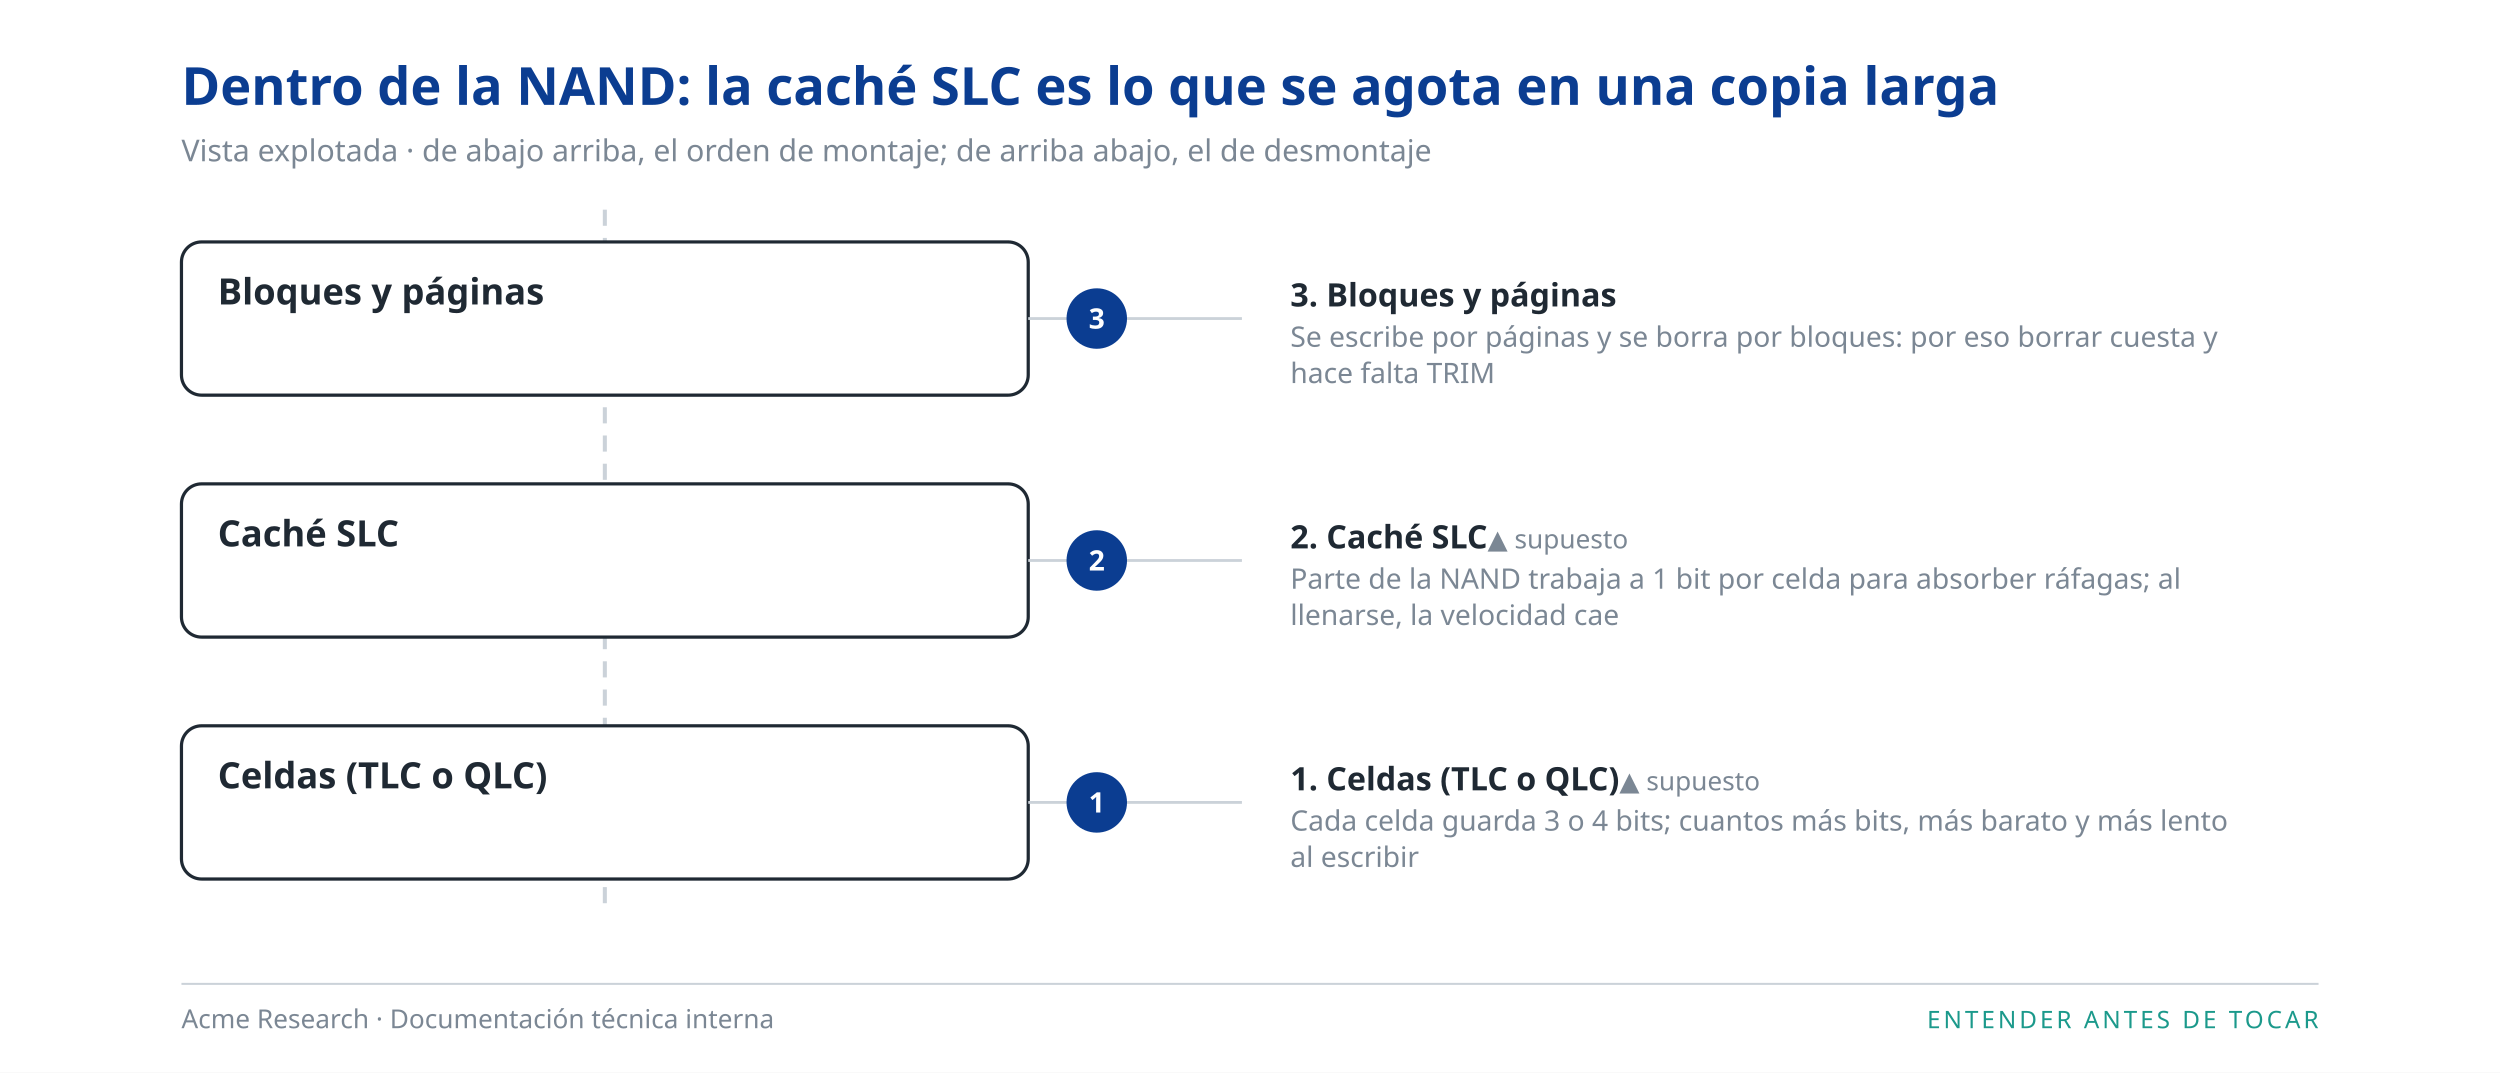
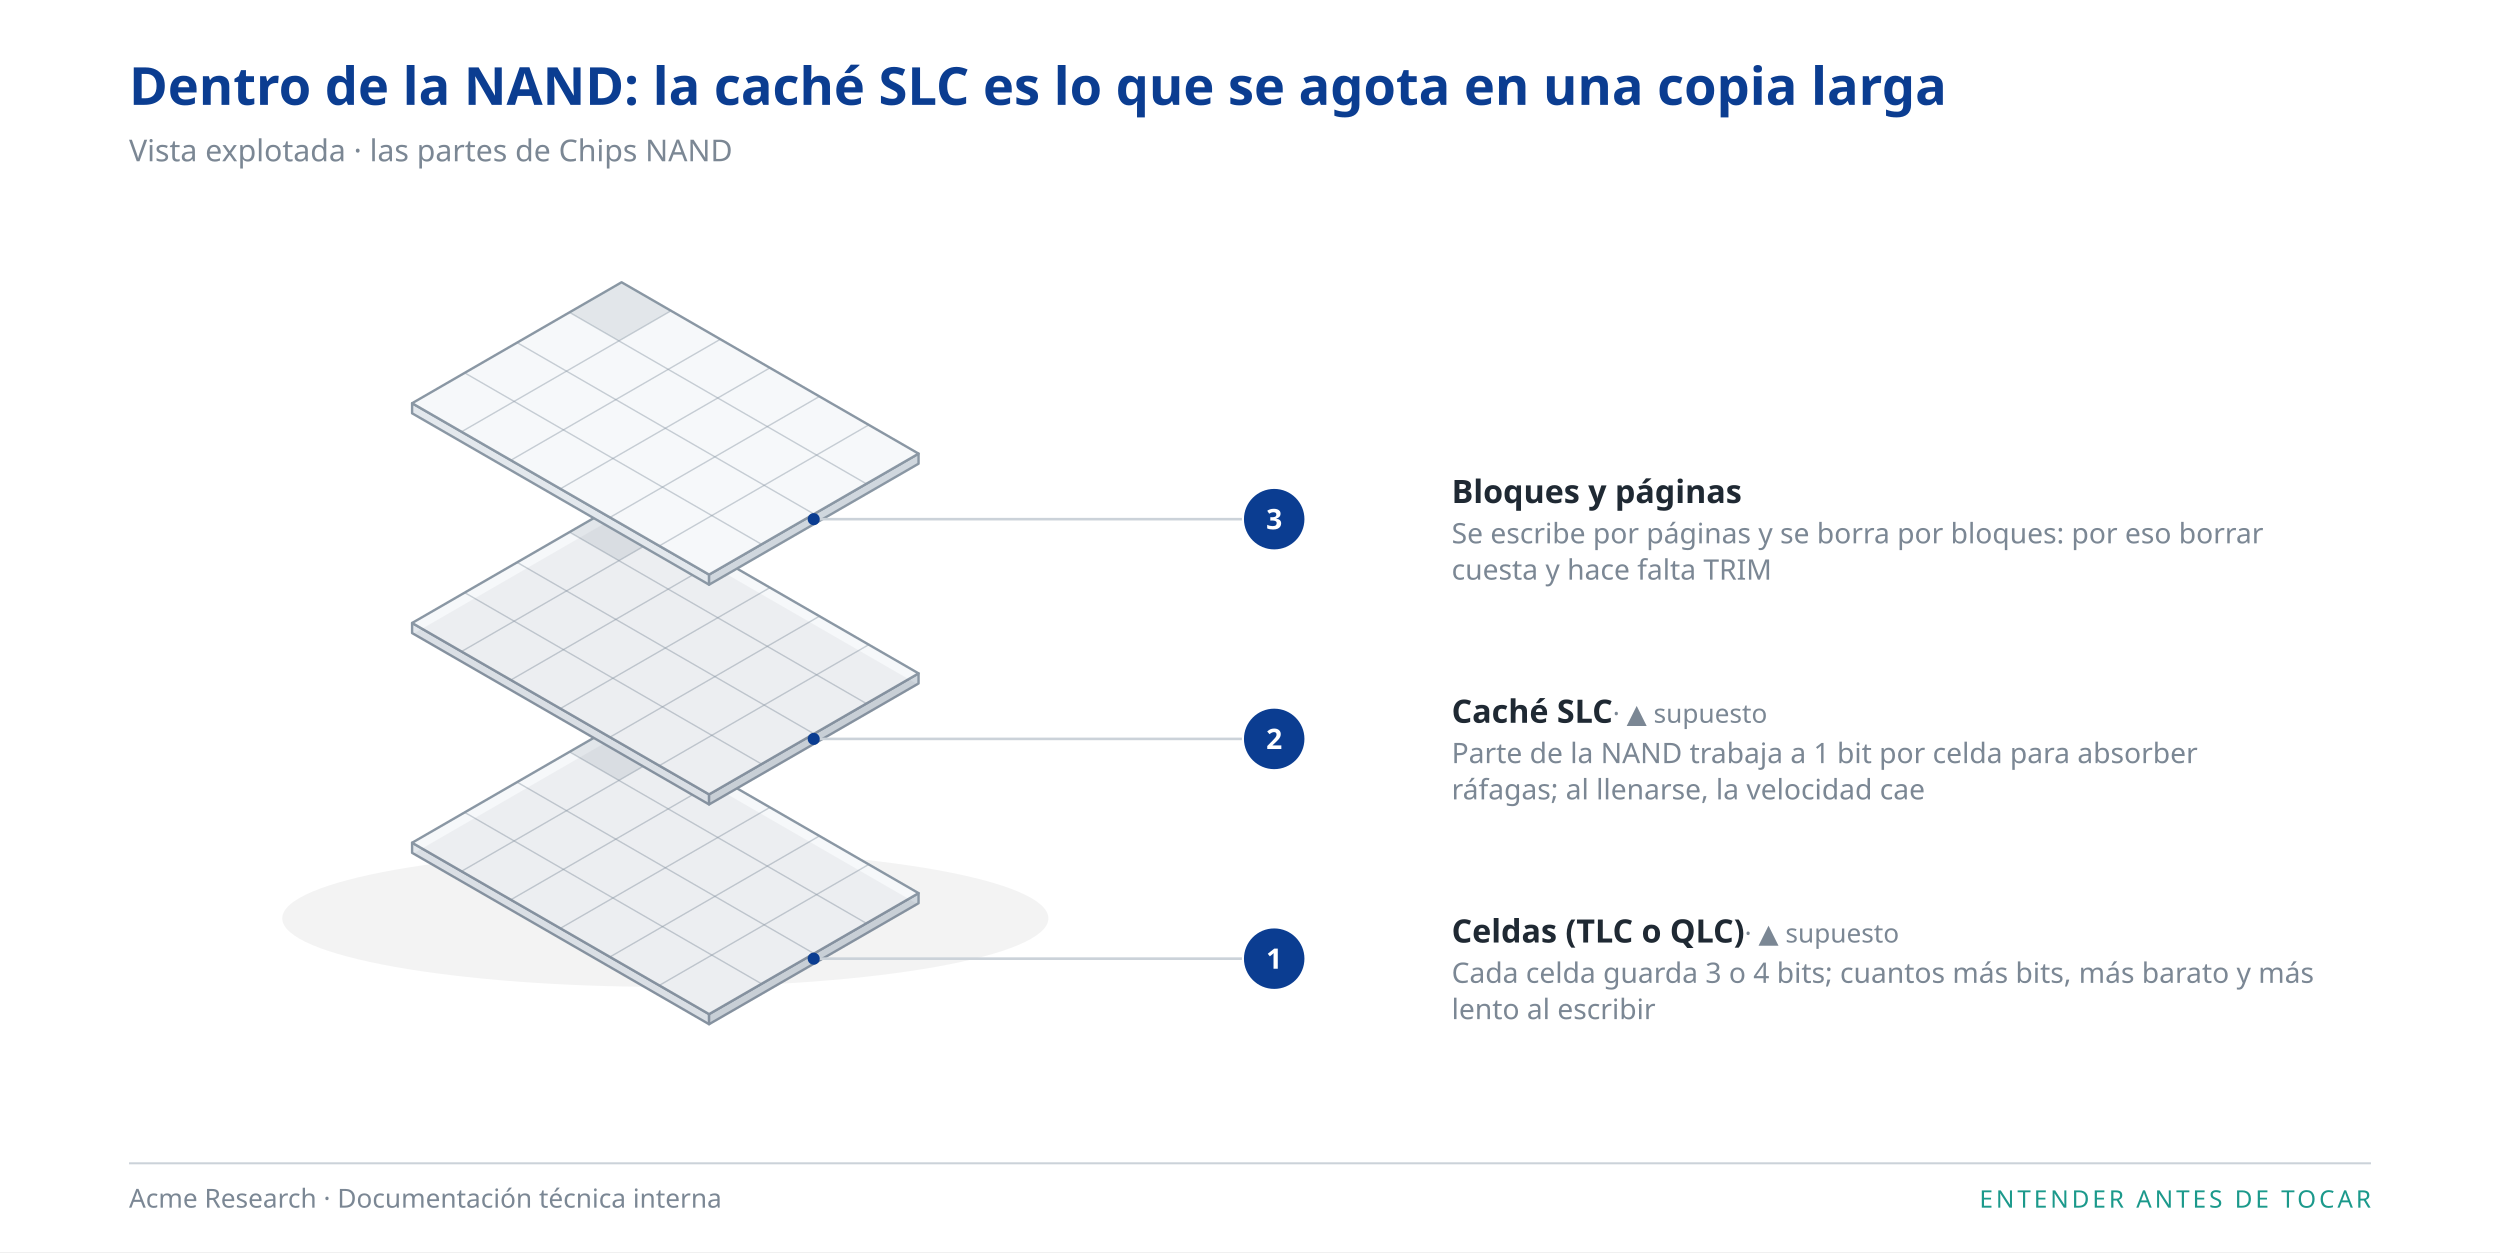
- <svg xmlns="http://www.w3.org/2000/svg" viewBox="0 0 1240 532" preserveAspectRatio="xMidYMid meet" role="img" aria-label="Dentro de la NAND: la caché SLC es lo que se agota en una copia larga" font-family="'Segoe UI', system-ui, sans-serif">
-   <rect width="1240" height="532" fill="#ffffff" />
-   <text x="90" y="52" font-size="26" font-weight="700" fill="#0b3d91">Dentro de la NAND: la caché SLC es lo que se agota en una copia larga</text>
-   <text x="90" y="80" font-size="15" fill="#7b8794">Vista explotada · de abajo arriba, el orden de montaje; de arriba abajo, el de desmontaje</text>
-   <line x1="300.0" y1="104" x2="300.0" y2="452" stroke="#cbd2d9" stroke-width="2" stroke-dasharray="8,6" />
+ <svg xmlns="http://www.w3.org/2000/svg" viewBox="0 0 1240 621" preserveAspectRatio="xMidYMid meet" role="img" aria-label="Dentro de la NAND: la caché SLC es lo que se agota en una copia larga" font-family="'Segoe UI', system-ui, sans-serif">
+   <rect width="1240" height="621" fill="#ffffff" />
+   <text x="64" y="52" font-size="26" font-weight="700" fill="#0b3d91">Dentro de la NAND: la caché SLC es lo que se agota en una copia larga</text>
+   <text x="64" y="80" font-size="15" fill="#7b8794">Vista explotada · las partes de Chips NAND</text>
+   <ellipse cx="330.0" cy="455.5" rx="190" ry="34" fill="#000000" fill-opacity="0.05" />
+   <line x1="330.0" y1="459.5" x2="330.0" y2="172.5" stroke="#cbd2d9" stroke-width="1.6" stroke-dasharray="7,6" />
  <g id="fv-escena">
-     <g class="fv-punto" data-id="nand-bloques">
-       <rect x="90" y="120" width="420" height="76" rx="10" fill="#ffffff" stroke="#1f2933" stroke-width="1.6" />
-       <text x="108" y="151" font-size="18" font-weight="600" fill="#1f2933">Bloques y páginas</text>
-       <line x1="510" y1="158.0" x2="616" y2="158.0" stroke="#cbd2d9" stroke-width="1.4" />
-       <circle cx="544" cy="158.0" r="15" fill="#0b3d91" />
-       <text x="544" y="163.0" font-size="14" font-weight="700" fill="#ffffff" text-anchor="middle">3</text>
-       <text x="640" y="152.0" font-size="16" font-weight="600" fill="#1f2933">3. Bloques y páginas<tspan font-weight="400" fill="#7b8794" font-size="13" />
-       </text>
-       <text x="640" y="172.0" font-size="14" fill="#7b8794">Se escribe por páginas y se borra por bloques: por eso borrar cuesta y</text>
-       <text x="640" y="190.0" font-size="14" fill="#7b8794">hace falta TRIM</text>
+     <g class="fv-punto" data-id="nand-celdas" data-forma="capa">
+       <polygon points="204.4,423.0 351.7,508.0 351.7,503.0 204.4,418.0" fill="#e3e8ed" stroke="#8a97a4" stroke-width="1.2" stroke-linejoin="round" />
+       <polygon points="351.7,508.0 455.6,448.0 455.6,443.0 351.7,503.0" fill="#d0d7de" stroke="#8a97a4" stroke-width="1.2" stroke-linejoin="round" />
+       <polygon points="308.3,358.0 455.6,443.0 351.7,503.0 204.4,418.0" fill="#f6f8fa" stroke="#8a97a4" stroke-width="1.2" stroke-linejoin="round" />
+       <line x1="332.9" y1="372.1" x2="229.0" y2="432.1" stroke="#8a97a4" stroke-width="0.7" stroke-opacity="0.45" />
+       <line x1="357.4" y1="386.2" x2="253.5" y2="446.2" stroke="#8a97a4" stroke-width="0.7" stroke-opacity="0.45" />
+       <line x1="382.0" y1="400.4" x2="278.0" y2="460.4" stroke="#8a97a4" stroke-width="0.7" stroke-opacity="0.45" />
+       <line x1="406.5" y1="414.6" x2="302.6" y2="474.6" stroke="#8a97a4" stroke-width="0.7" stroke-opacity="0.45" />
+       <line x1="431.0" y1="428.7" x2="327.1" y2="488.7" stroke="#8a97a4" stroke-width="0.7" stroke-opacity="0.45" />
+       <line x1="282.4" y1="372.9" x2="429.6" y2="457.9" stroke="#8a97a4" stroke-width="0.7" stroke-opacity="0.45" />
+       <line x1="256.4" y1="387.9" x2="403.6" y2="472.9" stroke="#8a97a4" stroke-width="0.7" stroke-opacity="0.45" />
+       <line x1="230.4" y1="402.9" x2="377.6" y2="487.9" stroke="#8a97a4" stroke-width="0.7" stroke-opacity="0.45" />
+       <polygon points="308.3,357.8 332.9,372.0 306.9,387.0 282.4,372.8" fill="#8a97a4" fill-opacity="0.18" />
    </g>
-     <g class="fv-punto" data-id="nand-slc">
-       <rect x="90" y="240" width="420" height="76" rx="10" fill="#ffffff" stroke="#1f2933" stroke-width="1.6" />
-       <text x="108" y="271" font-size="18" font-weight="600" fill="#1f2933">Caché SLC</text>
-       <line x1="510" y1="278.0" x2="616" y2="278.0" stroke="#cbd2d9" stroke-width="1.4" />
-       <circle cx="544" cy="278.0" r="15" fill="#0b3d91" />
-       <text x="544" y="283.0" font-size="14" font-weight="700" fill="#ffffff" text-anchor="middle">2</text>
-       <text x="640" y="272.0" font-size="16" font-weight="600" fill="#1f2933">2. Caché SLC<tspan font-weight="400" fill="#7b8794" font-size="13"> ▲ supuesto</tspan>
-       </text>
-       <text x="640" y="292.0" font-size="14" fill="#7b8794">Parte de la NAND trabaja a 1 bit por celda para absorber ráfagas; al</text>
-       <text x="640" y="310.0" font-size="14" fill="#7b8794">llenarse, la velocidad cae</text>
+     <g class="fv-punto" data-id="nand-slc" data-forma="capa">
+       <polygon points="308.3,363.7 455.6,448.7 351.7,508.7 204.4,423.7" fill="#1f2933" fill-opacity="0.045" />
+       <polygon points="204.4,314.0 351.7,399.0 351.7,394.0 204.4,309.0" fill="#e3e8ed" stroke="#8a97a4" stroke-width="1.2" stroke-linejoin="round" />
+       <polygon points="351.7,399.0 455.6,339.0 455.6,334.0 351.7,394.0" fill="#d0d7de" stroke="#8a97a4" stroke-width="1.2" stroke-linejoin="round" />
+       <polygon points="308.3,249.0 455.6,334.0 351.7,394.0 204.4,309.0" fill="#f6f8fa" stroke="#8a97a4" stroke-width="1.2" stroke-linejoin="round" />
+       <line x1="332.9" y1="263.1" x2="229.0" y2="323.1" stroke="#8a97a4" stroke-width="0.7" stroke-opacity="0.45" />
+       <line x1="357.4" y1="277.2" x2="253.5" y2="337.2" stroke="#8a97a4" stroke-width="0.7" stroke-opacity="0.45" />
+       <line x1="382.0" y1="291.4" x2="278.0" y2="351.4" stroke="#8a97a4" stroke-width="0.7" stroke-opacity="0.45" />
+       <line x1="406.5" y1="305.6" x2="302.6" y2="365.6" stroke="#8a97a4" stroke-width="0.7" stroke-opacity="0.45" />
+       <line x1="431.0" y1="319.7" x2="327.1" y2="379.7" stroke="#8a97a4" stroke-width="0.7" stroke-opacity="0.45" />
+       <line x1="282.4" y1="263.9" x2="429.6" y2="348.9" stroke="#8a97a4" stroke-width="0.7" stroke-opacity="0.45" />
+       <line x1="256.4" y1="278.9" x2="403.6" y2="363.9" stroke="#8a97a4" stroke-width="0.7" stroke-opacity="0.45" />
+       <line x1="230.4" y1="293.9" x2="377.6" y2="378.9" stroke="#8a97a4" stroke-width="0.7" stroke-opacity="0.45" />
+       <polygon points="308.3,248.8 332.9,263.0 306.9,278.0 282.4,263.8" fill="#8a97a4" fill-opacity="0.18" />
    </g>
-     <g class="fv-punto" data-id="nand-celdas">
-       <rect x="90" y="360" width="420" height="76" rx="10" fill="#ffffff" stroke="#1f2933" stroke-width="1.6" />
-       <text x="108" y="391" font-size="18" font-weight="600" fill="#1f2933">Celdas (TLC o QLC)</text>
-       <line x1="510" y1="398.0" x2="616" y2="398.0" stroke="#cbd2d9" stroke-width="1.4" />
-       <circle cx="544" cy="398.0" r="15" fill="#0b3d91" />
-       <text x="544" y="403.0" font-size="14" font-weight="700" fill="#ffffff" text-anchor="middle">1</text>
-       <text x="640" y="392.0" font-size="16" font-weight="600" fill="#1f2933">1. Celdas (TLC o QLC)<tspan font-weight="400" fill="#7b8794" font-size="13"> ▲ supuesto</tspan>
-       </text>
-       <text x="640" y="412.0" font-size="14" fill="#7b8794">Cada celda guarda 3 o 4 bits; cuantos más bits, más barato y más lento</text>
-       <text x="640" y="430.0" font-size="14" fill="#7b8794">al escribir</text>
+     <g class="fv-punto" data-id="nand-bloques" data-forma="capa">
+       <polygon points="308.3,254.7 455.6,339.7 351.7,399.7 204.4,314.7" fill="#1f2933" fill-opacity="0.045" />
+       <polygon points="204.4,205.0 351.7,290.0 351.7,285.0 204.4,200.0" fill="#e3e8ed" stroke="#8a97a4" stroke-width="1.2" stroke-linejoin="round" />
+       <polygon points="351.7,290.0 455.6,230.0 455.6,225.0 351.7,285.0" fill="#d0d7de" stroke="#8a97a4" stroke-width="1.2" stroke-linejoin="round" />
+       <polygon points="308.3,140.0 455.6,225.0 351.7,285.0 204.4,200.0" fill="#f6f8fa" stroke="#8a97a4" stroke-width="1.2" stroke-linejoin="round" />
+       <line x1="332.9" y1="154.1" x2="229.0" y2="214.1" stroke="#8a97a4" stroke-width="0.7" stroke-opacity="0.45" />
+       <line x1="357.4" y1="168.2" x2="253.5" y2="228.2" stroke="#8a97a4" stroke-width="0.7" stroke-opacity="0.45" />
+       <line x1="382.0" y1="182.4" x2="278.0" y2="242.4" stroke="#8a97a4" stroke-width="0.7" stroke-opacity="0.45" />
+       <line x1="406.5" y1="196.6" x2="302.6" y2="256.6" stroke="#8a97a4" stroke-width="0.7" stroke-opacity="0.45" />
+       <line x1="431.0" y1="210.7" x2="327.1" y2="270.7" stroke="#8a97a4" stroke-width="0.7" stroke-opacity="0.45" />
+       <line x1="282.4" y1="154.9" x2="429.6" y2="239.9" stroke="#8a97a4" stroke-width="0.7" stroke-opacity="0.45" />
+       <line x1="256.4" y1="169.9" x2="403.6" y2="254.9" stroke="#8a97a4" stroke-width="0.7" stroke-opacity="0.45" />
+       <line x1="230.4" y1="184.9" x2="377.6" y2="269.9" stroke="#8a97a4" stroke-width="0.7" stroke-opacity="0.45" />
+       <polygon points="308.3,139.8 332.9,154.0 306.9,169.0 282.4,154.8" fill="#8a97a4" fill-opacity="0.18" />
    </g>
  </g>
-   <line x1="90" y1="488" x2="1150" y2="488" stroke="#cbd2d9" stroke-width="1" />
-   <text x="90" y="510" font-size="13" fill="#7b8794">Acme Research · Documentación técnica interna</text>
-   <text x="1150" y="510" font-size="12" fill="#1b998b" text-anchor="end" letter-spacing="1.5">ENTENDER ANTES DE TOCAR</text>
+   <g id="fv-llamadas">
+     <polyline points="403.6,475.5 584.0,475.5 584.0,475.5 616.0,475.5" fill="none" stroke="#cbd2d9" stroke-width="1.3" stroke-linejoin="round" />
+     <circle cx="403.6" cy="475.5" r="3" fill="#0b3d91" />
+     <circle cx="632" cy="475.5" r="15" fill="#0b3d91" />
+     <text x="632" y="480.5" font-size="14" font-weight="700" fill="#ffffff" text-anchor="middle">1</text>
+     <polyline points="403.6,366.5 584.0,366.5 584.0,366.5 616.0,366.5" fill="none" stroke="#cbd2d9" stroke-width="1.3" stroke-linejoin="round" />
+     <circle cx="403.6" cy="366.5" r="3" fill="#0b3d91" />
+     <circle cx="632" cy="366.5" r="15" fill="#0b3d91" />
+     <text x="632" y="371.5" font-size="14" font-weight="700" fill="#ffffff" text-anchor="middle">2</text>
+     <polyline points="403.6,257.5 584.0,257.5 584.0,257.5 616.0,257.5" fill="none" stroke="#cbd2d9" stroke-width="1.3" stroke-linejoin="round" />
+     <circle cx="403.6" cy="257.5" r="3" fill="#0b3d91" />
+     <circle cx="632" cy="257.5" r="15" fill="#0b3d91" />
+     <text x="632" y="262.5" font-size="14" font-weight="700" fill="#ffffff" text-anchor="middle">3</text>
+   </g>
+   <g id="fv-lista">
+     <text x="720" y="467.5" font-size="16" font-weight="600" fill="#1f2933">Celdas (TLC o QLC)<tspan font-weight="400" fill="#7b8794" font-size="13"> · ▲ supuesto</tspan>
+     </text>
+     <text x="720" y="487.5" font-size="14" fill="#7b8794">Cada celda guarda 3 o 4 bits; cuantos más bits, más barato y más</text>
+     <text x="720" y="505.5" font-size="14" fill="#7b8794">lento al escribir</text>
+     <text x="720" y="358.5" font-size="16" font-weight="600" fill="#1f2933">Caché SLC<tspan font-weight="400" fill="#7b8794" font-size="13"> · ▲ supuesto</tspan>
+     </text>
+     <text x="720" y="378.5" font-size="14" fill="#7b8794">Parte de la NAND trabaja a 1 bit por celda para absorber</text>
+     <text x="720" y="396.5" font-size="14" fill="#7b8794">ráfagas; al llenarse, la velocidad cae</text>
+     <text x="720" y="249.5" font-size="16" font-weight="600" fill="#1f2933">Bloques y páginas</text>
+     <text x="720" y="269.5" font-size="14" fill="#7b8794">Se escribe por páginas y se borra por bloques: por eso borrar</text>
+     <text x="720" y="287.5" font-size="14" fill="#7b8794">cuesta y hace falta TRIM</text>
+   </g>
+   <line x1="64" y1="577" x2="1176" y2="577" stroke="#cbd2d9" stroke-width="1" />
+   <text x="64" y="599" font-size="13" fill="#7b8794">Acme Research · Documentación técnica interna</text>
+   <text x="1176" y="599" font-size="12" fill="#1b998b" text-anchor="end" letter-spacing="1.5">ENTENDER ANTES DE TOCAR</text>
</svg>
